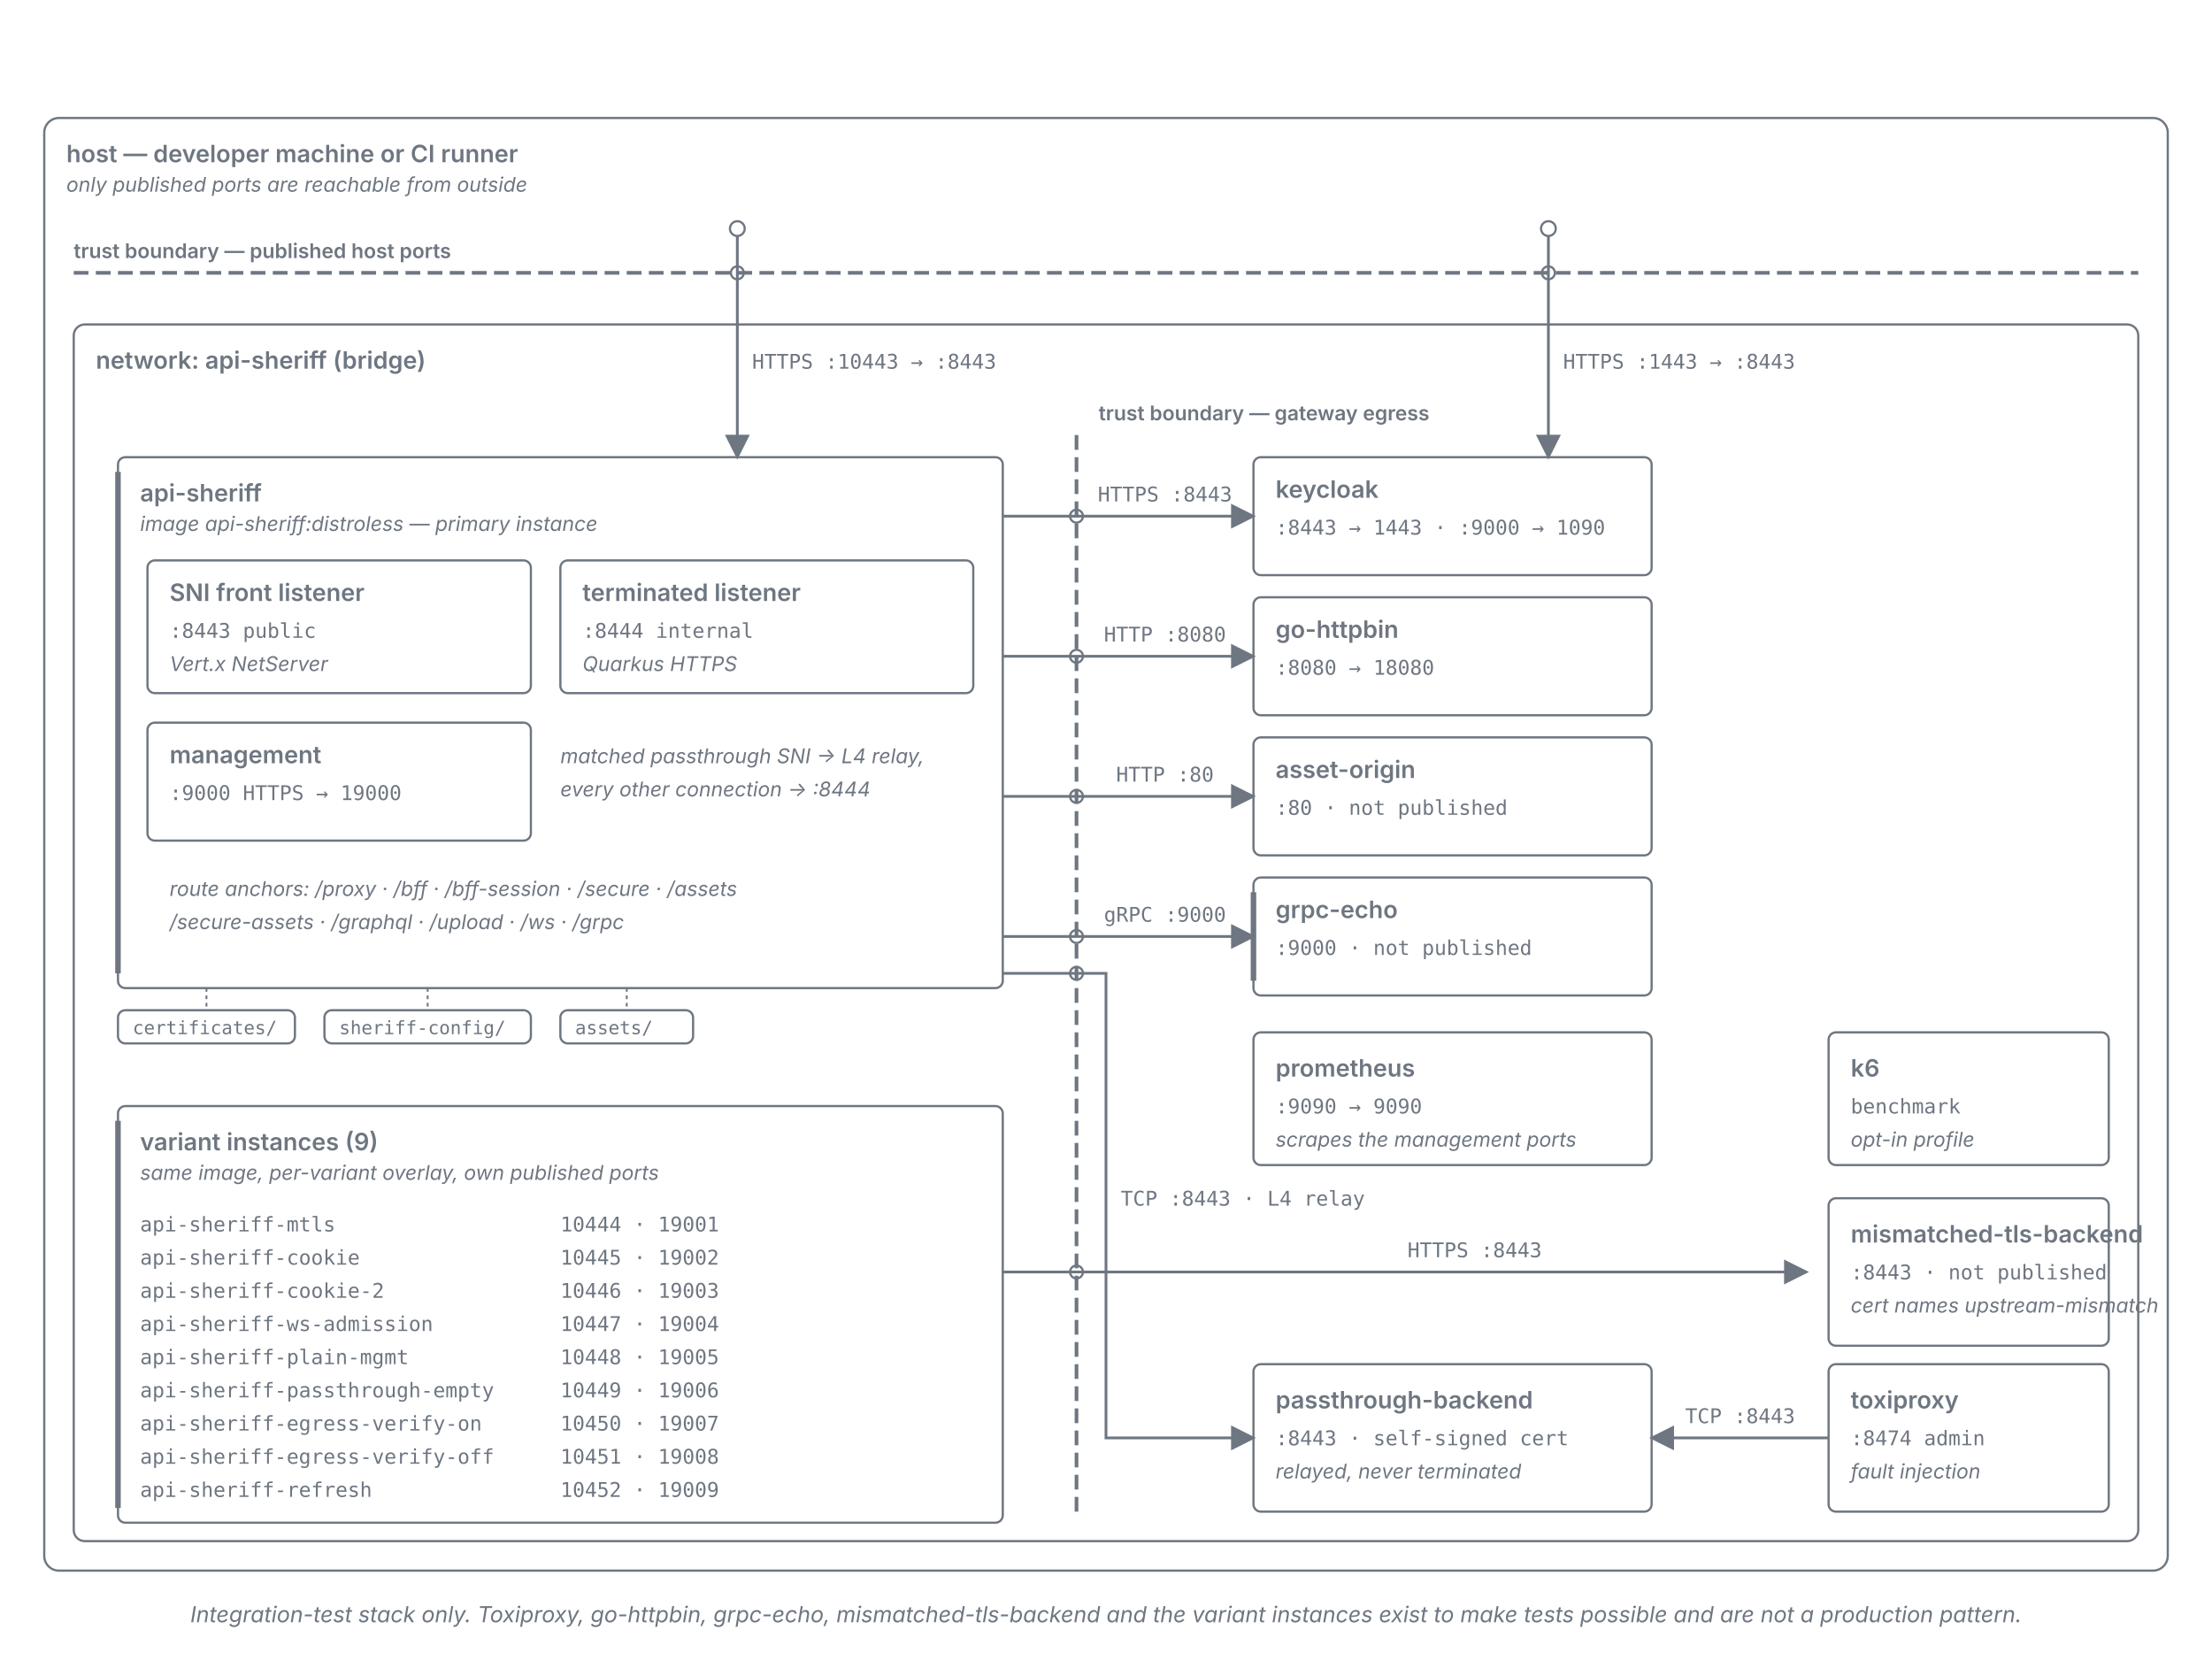
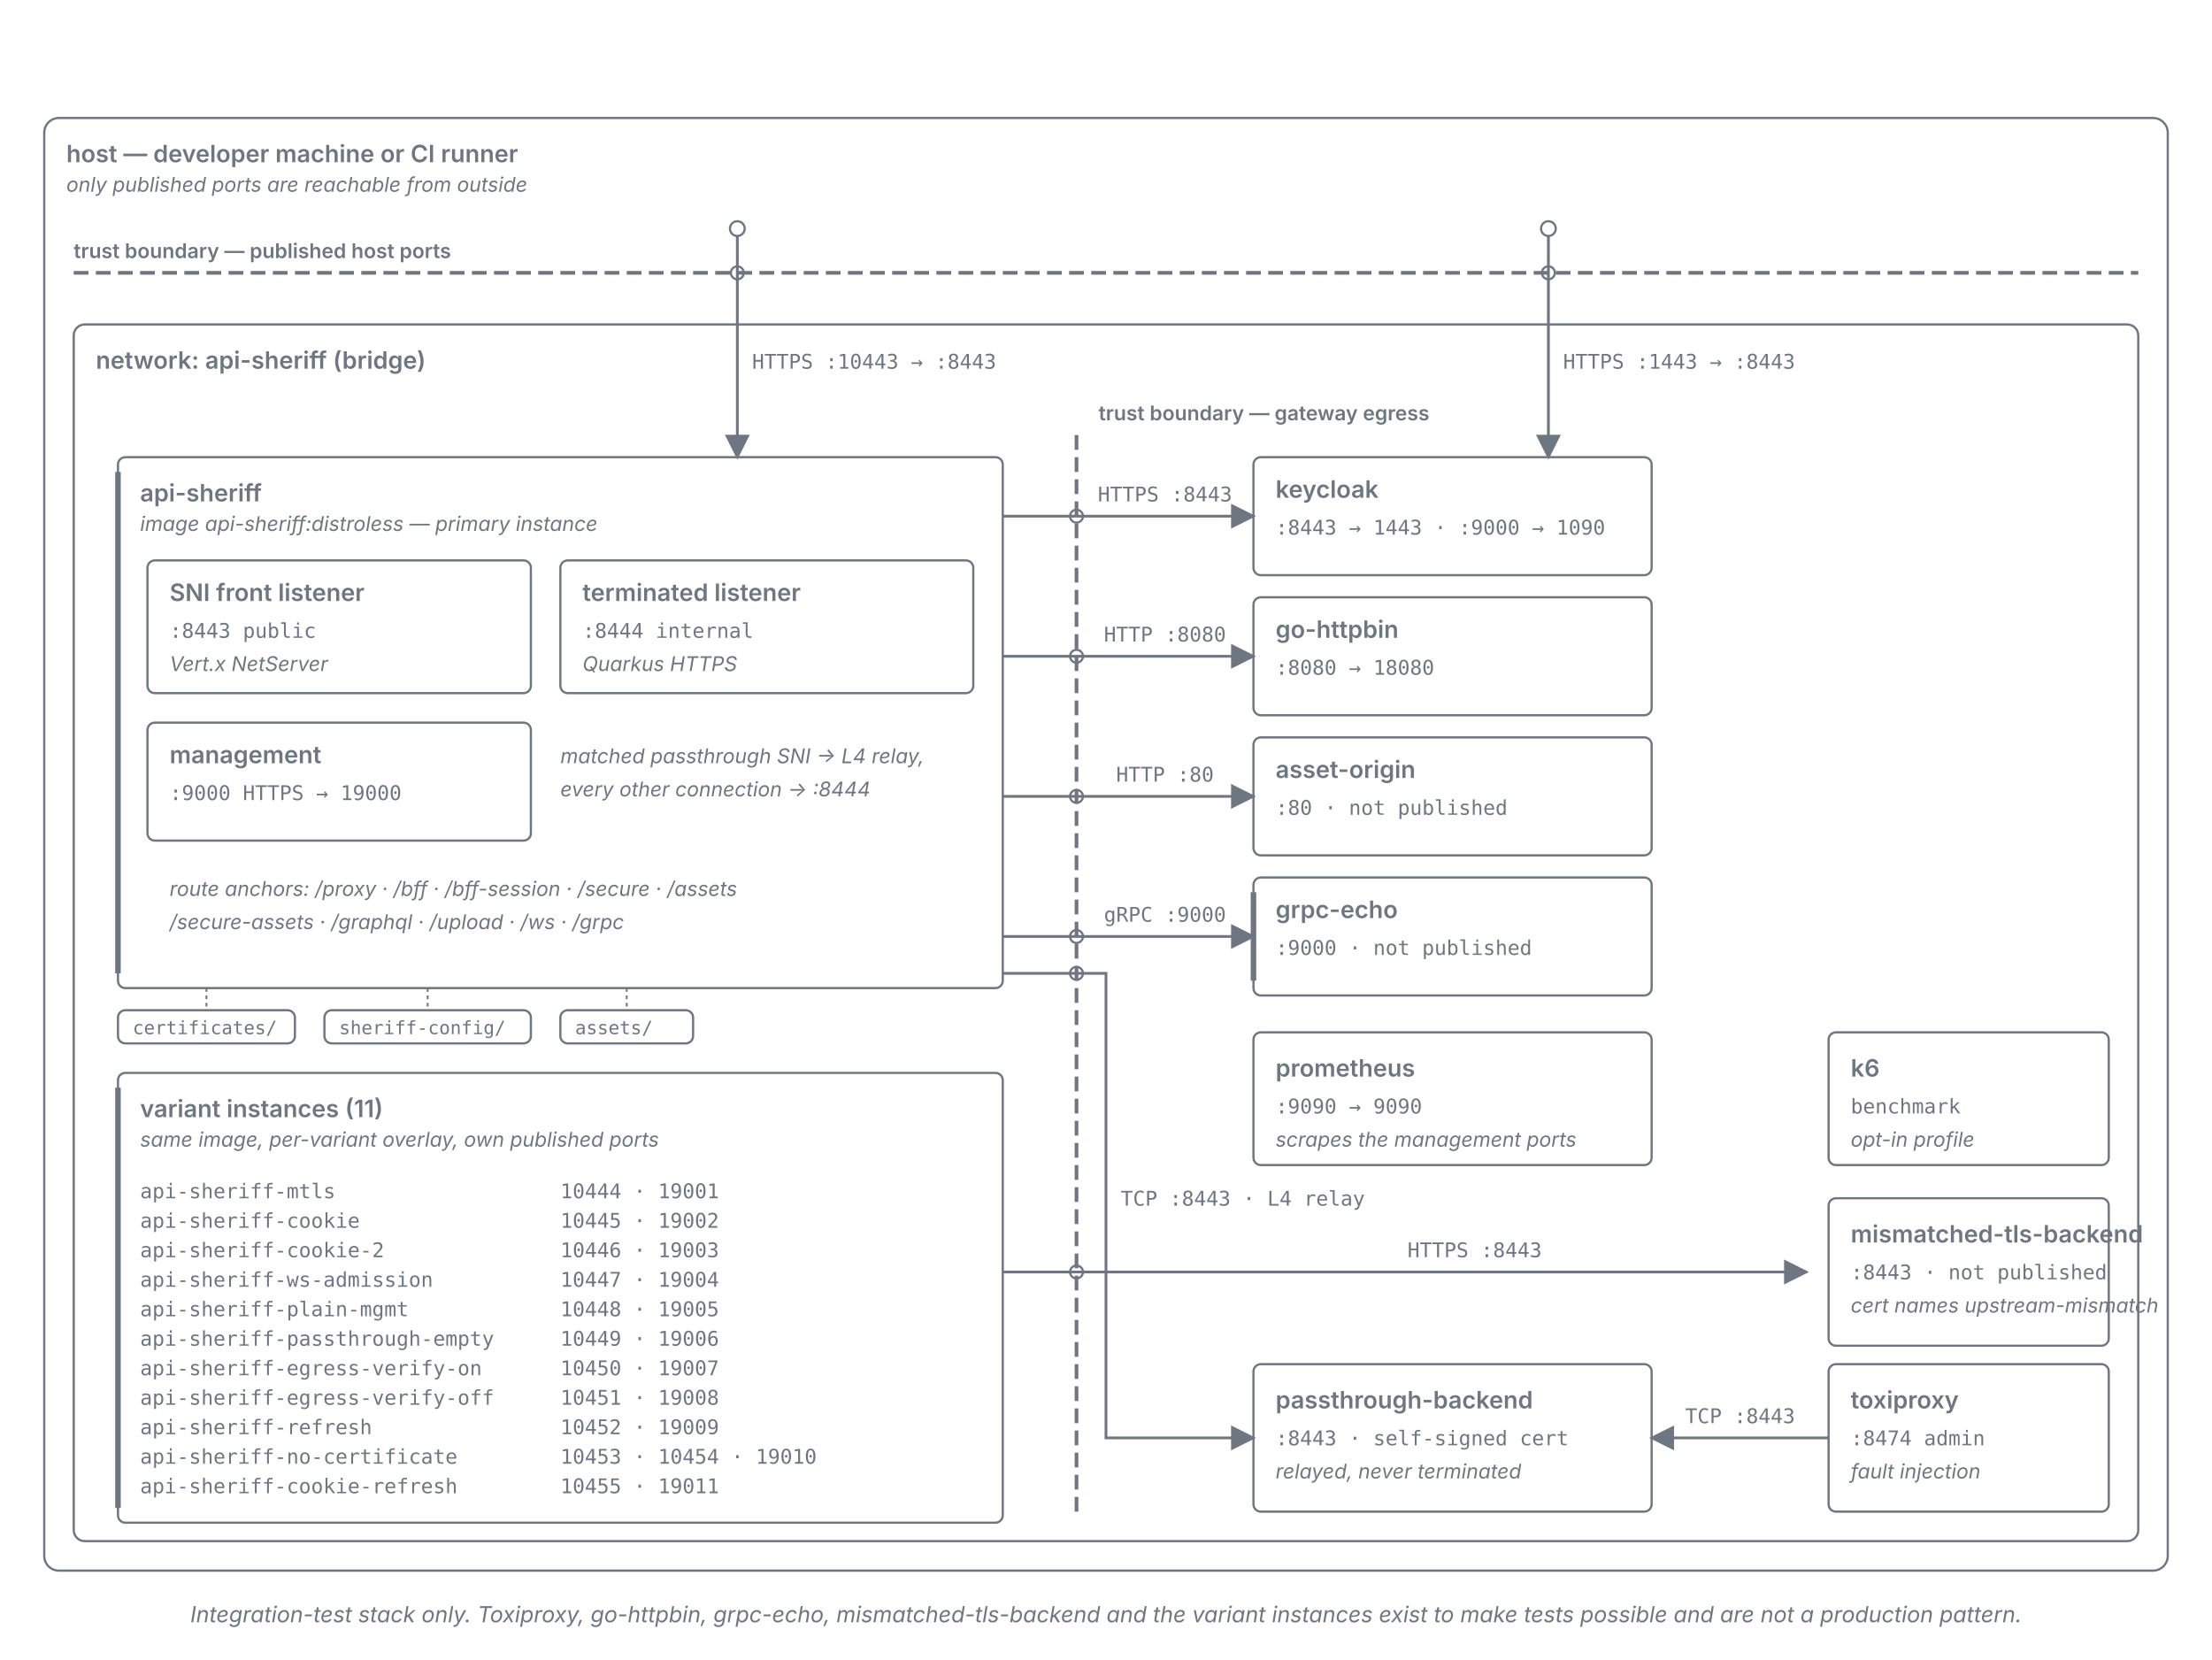
<svg xmlns="http://www.w3.org/2000/svg" viewBox="0 0 1200 900" role="img" aria-labelledby="title desc" font-family="ui-sans-serif, -apple-system, system-ui, 'Segoe UI', sans-serif">
  <defs>
    <marker id="arrow" viewBox="0 0 10 10" refX="9" refY="5" markerWidth="9" markerHeight="9" orient="auto">
      <path d="M0,0 L10,5 L0,10 z" class="arrow-fill" />
    </marker>
    <style>
      .stroke      { stroke: #6e7681; stroke-width: 1.2; fill: none; }
      .encl        { font-size: 13px; font-weight: 600; fill: #6e7681; }
      .encl-sub    { font-size: 11px; fill: #6e7681; font-style: italic; }
      .item        { font-size: 11px; fill: #6e7681; font-family: ui-monospace, "SF Mono", Menlo, Consolas, monospace; }
      .own-bar     { stroke: #6e7681; stroke-width: 3; }
      .trust       { stroke: #6e7681; stroke-width: 2; stroke-dasharray: 8 4; fill: none; }
      .trust-lbl   { font-size: 11px; font-weight: 600; fill: #6e7681; }
      .trust-cross { stroke: #6e7681; stroke-width: 1.2; fill: none; }
      .arrow       { stroke: #6e7681; stroke-width: 1.5; fill: none; }
      .arrow-fill  { fill: #6e7681; }
      .edge-lbl    { font-size: 11px; fill: #6e7681; text-anchor: middle; font-family: ui-monospace, "SF Mono", Menlo, Consolas, monospace; }
      .edge-lbl-l  { font-size: 11px; fill: #6e7681; font-family: ui-monospace, "SF Mono", Menlo, Consolas, monospace; }
      .mount-stem  { stroke: #6e7681; stroke-width: 1; stroke-dasharray: 2 2; fill: none; }
      .mount       { font-size: 10px; fill: #6e7681; font-family: ui-monospace, "SF Mono", Menlo, Consolas, monospace; }
      .caption     { font-size: 12px; fill: #6e7681; text-anchor: middle; font-style: italic; }
    </style>
  </defs>
  <rect class="stroke" x="24" y="64" width="1152" height="788" rx="8" />
  <text x="36" y="88" class="encl">host — developer machine or CI runner</text>
  <text x="36" y="104" class="encl-sub">only published ports are reachable from outside</text>
  <circle class="stroke" cx="400" cy="124" r="4" />
  <circle class="stroke" cx="840" cy="124" r="4" />
  <line class="trust" x1="40" y1="148" x2="1160" y2="148" />
  <text x="40" y="140" class="trust-lbl">trust boundary — published host ports</text>
  <rect class="stroke" x="40" y="176" width="1120" height="660" rx="6" />
  <text x="52" y="200" class="encl">network: api-sheriff (bridge)</text>
  <line class="trust" x1="584" y1="236" x2="584" y2="820" />
  <text x="596" y="228" class="trust-lbl">trust boundary — gateway egress</text>
  <line class="arrow" x1="400" y1="128" x2="400" y2="248" marker-end="url(#arrow)" />
  <text x="408" y="200" class="edge-lbl-l">HTTPS :10443 → :8443</text>
  <circle class="trust-cross" cx="400" cy="148" r="3.5" />
  <line class="arrow" x1="840" y1="128" x2="840" y2="248" marker-end="url(#arrow)" />
  <text x="848" y="200" class="edge-lbl-l">HTTPS :1443 → :8443</text>
  <circle class="trust-cross" cx="840" cy="148" r="3.5" />
  <rect class="stroke" x="64" y="248" width="480" height="288" rx="4" />
  <line class="own-bar" x1="64" y1="256" x2="64" y2="528" />
  <text x="76" y="272" class="encl">api-sheriff</text>
  <text x="76" y="288" class="encl-sub">image api-sheriff:distroless — primary instance</text>
  <rect class="stroke" x="80" y="304" width="208" height="72" rx="4" />
  <text x="92" y="326" class="encl">SNI front listener</text>
  <text x="92" y="346" class="item">:8443 public</text>
  <text x="92" y="364" class="encl-sub">Vert.x NetServer</text>
  <rect class="stroke" x="304" y="304" width="224" height="72" rx="4" />
  <text x="316" y="326" class="encl">terminated listener</text>
  <text x="316" y="346" class="item">:8444 internal</text>
  <text x="316" y="364" class="encl-sub">Quarkus HTTPS</text>
  <rect class="stroke" x="80" y="392" width="208" height="64" rx="4" />
  <text x="92" y="414" class="encl">management</text>
  <text x="92" y="434" class="item">:9000 HTTPS → 19000</text>
  <text x="304" y="414" class="encl-sub">matched passthrough SNI → L4 relay,</text>
  <text x="304" y="432" class="encl-sub">every other connection → :8444</text>
  <text x="92" y="486" class="encl-sub">route anchors: /proxy · /bff · /bff-session · /secure · /assets</text>
  <text x="92" y="504" class="encl-sub">/secure-assets · /graphql · /upload · /ws · /grpc</text>
  <line class="mount-stem" x1="112" y1="536" x2="112" y2="548" />
  <rect class="stroke" x="64" y="548" width="96" height="18" rx="4" />
  <text x="72" y="561" class="mount">certificates/</text>
  <line class="mount-stem" x1="232" y1="536" x2="232" y2="548" />
  <rect class="stroke" x="176" y="548" width="112" height="18" rx="4" />
  <text x="184" y="561" class="mount">sheriff-config/</text>
  <line class="mount-stem" x1="340" y1="536" x2="340" y2="548" />
  <rect class="stroke" x="304" y="548" width="72" height="18" rx="4" />
  <text x="312" y="561" class="mount">assets/</text>
-   <rect class="stroke" x="64" y="600" width="480" height="226" rx="4" />
-   <line class="own-bar" x1="64" y1="608" x2="64" y2="818" />
-   <text x="76" y="624" class="encl">variant instances (9)</text>
-   <text x="76" y="640" class="encl-sub">same image, per-variant overlay, own published ports</text>
-   <text x="76" y="668" class="item">api-sheriff-mtls</text>
-   <text x="76" y="686" class="item">api-sheriff-cookie</text>
-   <text x="76" y="704" class="item">api-sheriff-cookie-2</text>
-   <text x="76" y="722" class="item">api-sheriff-ws-admission</text>
-   <text x="76" y="740" class="item">api-sheriff-plain-mgmt</text>
-   <text x="76" y="758" class="item">api-sheriff-passthrough-empty</text>
-   <text x="76" y="776" class="item">api-sheriff-egress-verify-on</text>
-   <text x="76" y="794" class="item">api-sheriff-egress-verify-off</text>
-   <text x="76" y="812" class="item">api-sheriff-refresh</text>
-   <text x="304" y="668" class="item">10444 · 19001</text>
-   <text x="304" y="686" class="item">10445 · 19002</text>
-   <text x="304" y="704" class="item">10446 · 19003</text>
-   <text x="304" y="722" class="item">10447 · 19004</text>
-   <text x="304" y="740" class="item">10448 · 19005</text>
-   <text x="304" y="758" class="item">10449 · 19006</text>
-   <text x="304" y="776" class="item">10450 · 19007</text>
-   <text x="304" y="794" class="item">10451 · 19008</text>
-   <text x="304" y="812" class="item">10452 · 19009</text>
+   <rect class="stroke" x="64" y="582" width="480" height="244" rx="4" />
+   <line class="own-bar" x1="64" y1="590" x2="64" y2="818" />
+   <text x="76" y="606" class="encl">variant instances (11)</text>
+   <text x="76" y="622" class="encl-sub">same image, per-variant overlay, own published ports</text>
+   <text x="76" y="650" class="item">api-sheriff-mtls</text>
+   <text x="76" y="666" class="item">api-sheriff-cookie</text>
+   <text x="76" y="682" class="item">api-sheriff-cookie-2</text>
+   <text x="76" y="698" class="item">api-sheriff-ws-admission</text>
+   <text x="76" y="714" class="item">api-sheriff-plain-mgmt</text>
+   <text x="76" y="730" class="item">api-sheriff-passthrough-empty</text>
+   <text x="76" y="746" class="item">api-sheriff-egress-verify-on</text>
+   <text x="76" y="762" class="item">api-sheriff-egress-verify-off</text>
+   <text x="76" y="778" class="item">api-sheriff-refresh</text>
+   <text x="76" y="794" class="item">api-sheriff-no-certificate</text>
+   <text x="76" y="810" class="item">api-sheriff-cookie-refresh</text>
+   <text x="304" y="650" class="item">10444 · 19001</text>
+   <text x="304" y="666" class="item">10445 · 19002</text>
+   <text x="304" y="682" class="item">10446 · 19003</text>
+   <text x="304" y="698" class="item">10447 · 19004</text>
+   <text x="304" y="714" class="item">10448 · 19005</text>
+   <text x="304" y="730" class="item">10449 · 19006</text>
+   <text x="304" y="746" class="item">10450 · 19007</text>
+   <text x="304" y="762" class="item">10451 · 19008</text>
+   <text x="304" y="778" class="item">10452 · 19009</text>
+   <text x="304" y="794" class="item">10453 · 10454 · 19010</text>
+   <text x="304" y="810" class="item">10455 · 19011</text>
  <rect class="stroke" x="680" y="248" width="216" height="64" rx="4" />
  <text x="692" y="270" class="encl">keycloak</text>
  <text x="692" y="290" class="item">:8443 → 1443 · :9000 → 1090</text>
  <rect class="stroke" x="680" y="324" width="216" height="64" rx="4" />
  <text x="692" y="346" class="encl">go-httpbin</text>
  <text x="692" y="366" class="item">:8080 → 18080</text>
  <rect class="stroke" x="680" y="400" width="216" height="64" rx="4" />
  <text x="692" y="422" class="encl">asset-origin</text>
  <text x="692" y="442" class="item">:80 · not published</text>
  <rect class="stroke" x="680" y="476" width="216" height="64" rx="4" />
  <line class="own-bar" x1="680" y1="484" x2="680" y2="532" />
  <text x="692" y="498" class="encl">grpc-echo</text>
  <text x="692" y="518" class="item">:9000 · not published</text>
  <line class="arrow" x1="544" y1="280" x2="680" y2="280" marker-end="url(#arrow)" />
  <text x="632" y="272" class="edge-lbl">HTTPS :8443</text>
  <circle class="trust-cross" cx="584" cy="280" r="3.5" />
  <line class="arrow" x1="544" y1="356" x2="680" y2="356" marker-end="url(#arrow)" />
  <text x="632" y="348" class="edge-lbl">HTTP :8080</text>
  <circle class="trust-cross" cx="584" cy="356" r="3.5" />
  <line class="arrow" x1="544" y1="432" x2="680" y2="432" marker-end="url(#arrow)" />
  <text x="632" y="424" class="edge-lbl">HTTP :80</text>
  <circle class="trust-cross" cx="584" cy="432" r="3.5" />
  <line class="arrow" x1="544" y1="508" x2="680" y2="508" marker-end="url(#arrow)" />
  <text x="632" y="500" class="edge-lbl">gRPC :9000</text>
  <circle class="trust-cross" cx="584" cy="508" r="3.5" />
  <rect class="stroke" x="680" y="560" width="216" height="72" rx="4" />
  <text x="692" y="584" class="encl">prometheus</text>
  <text x="692" y="604" class="item">:9090 → 9090</text>
  <text x="692" y="622" class="encl-sub">scrapes the management ports</text>
  <rect class="stroke" x="992" y="560" width="152" height="72" rx="4" />
  <text x="1004" y="584" class="encl">k6</text>
  <text x="1004" y="604" class="item">benchmark</text>
  <text x="1004" y="622" class="encl-sub">opt-in profile</text>
  <rect class="stroke" x="680" y="740" width="216" height="80" rx="4" />
  <text x="692" y="764" class="encl">passthrough-backend</text>
  <text x="692" y="784" class="item">:8443 · self-signed cert</text>
  <text x="692" y="802" class="encl-sub">relayed, never terminated</text>
  <rect class="stroke" x="992" y="650" width="152" height="80" rx="4" />
  <text x="1004" y="674" class="encl">mismatched-tls-backend</text>
  <text x="1004" y="694" class="item">:8443 · not published</text>
  <text x="1004" y="712" class="encl-sub">cert names upstream-mismatch</text>
  <line class="arrow" x1="544" y1="690" x2="980" y2="690" marker-end="url(#arrow)" />
  <text x="800" y="682" class="edge-lbl">HTTPS :8443</text>
  <circle class="trust-cross" cx="584" cy="690" r="3.5" />
  <rect class="stroke" x="992" y="740" width="152" height="80" rx="4" />
  <text x="1004" y="764" class="encl">toxiproxy</text>
  <text x="1004" y="784" class="item">:8474 admin</text>
  <text x="1004" y="802" class="encl-sub">fault injection</text>
  <polyline class="arrow" points="544,528 600,528 600,780 680,780" marker-end="url(#arrow)" />
  <text x="608" y="654" class="edge-lbl-l">TCP :8443 · L4 relay</text>
  <circle class="trust-cross" cx="584" cy="528" r="3.5" />
  <line class="arrow" x1="992" y1="780" x2="896" y2="780" marker-end="url(#arrow)" />
  <text x="944" y="772" class="edge-lbl">TCP :8443</text>
  <text x="600" y="880" class="caption">Integration-test stack only. Toxiproxy, go-httpbin, grpc-echo, mismatched-tls-backend and the variant instances exist to make tests possible and are not a production pattern.</text>
</svg>
